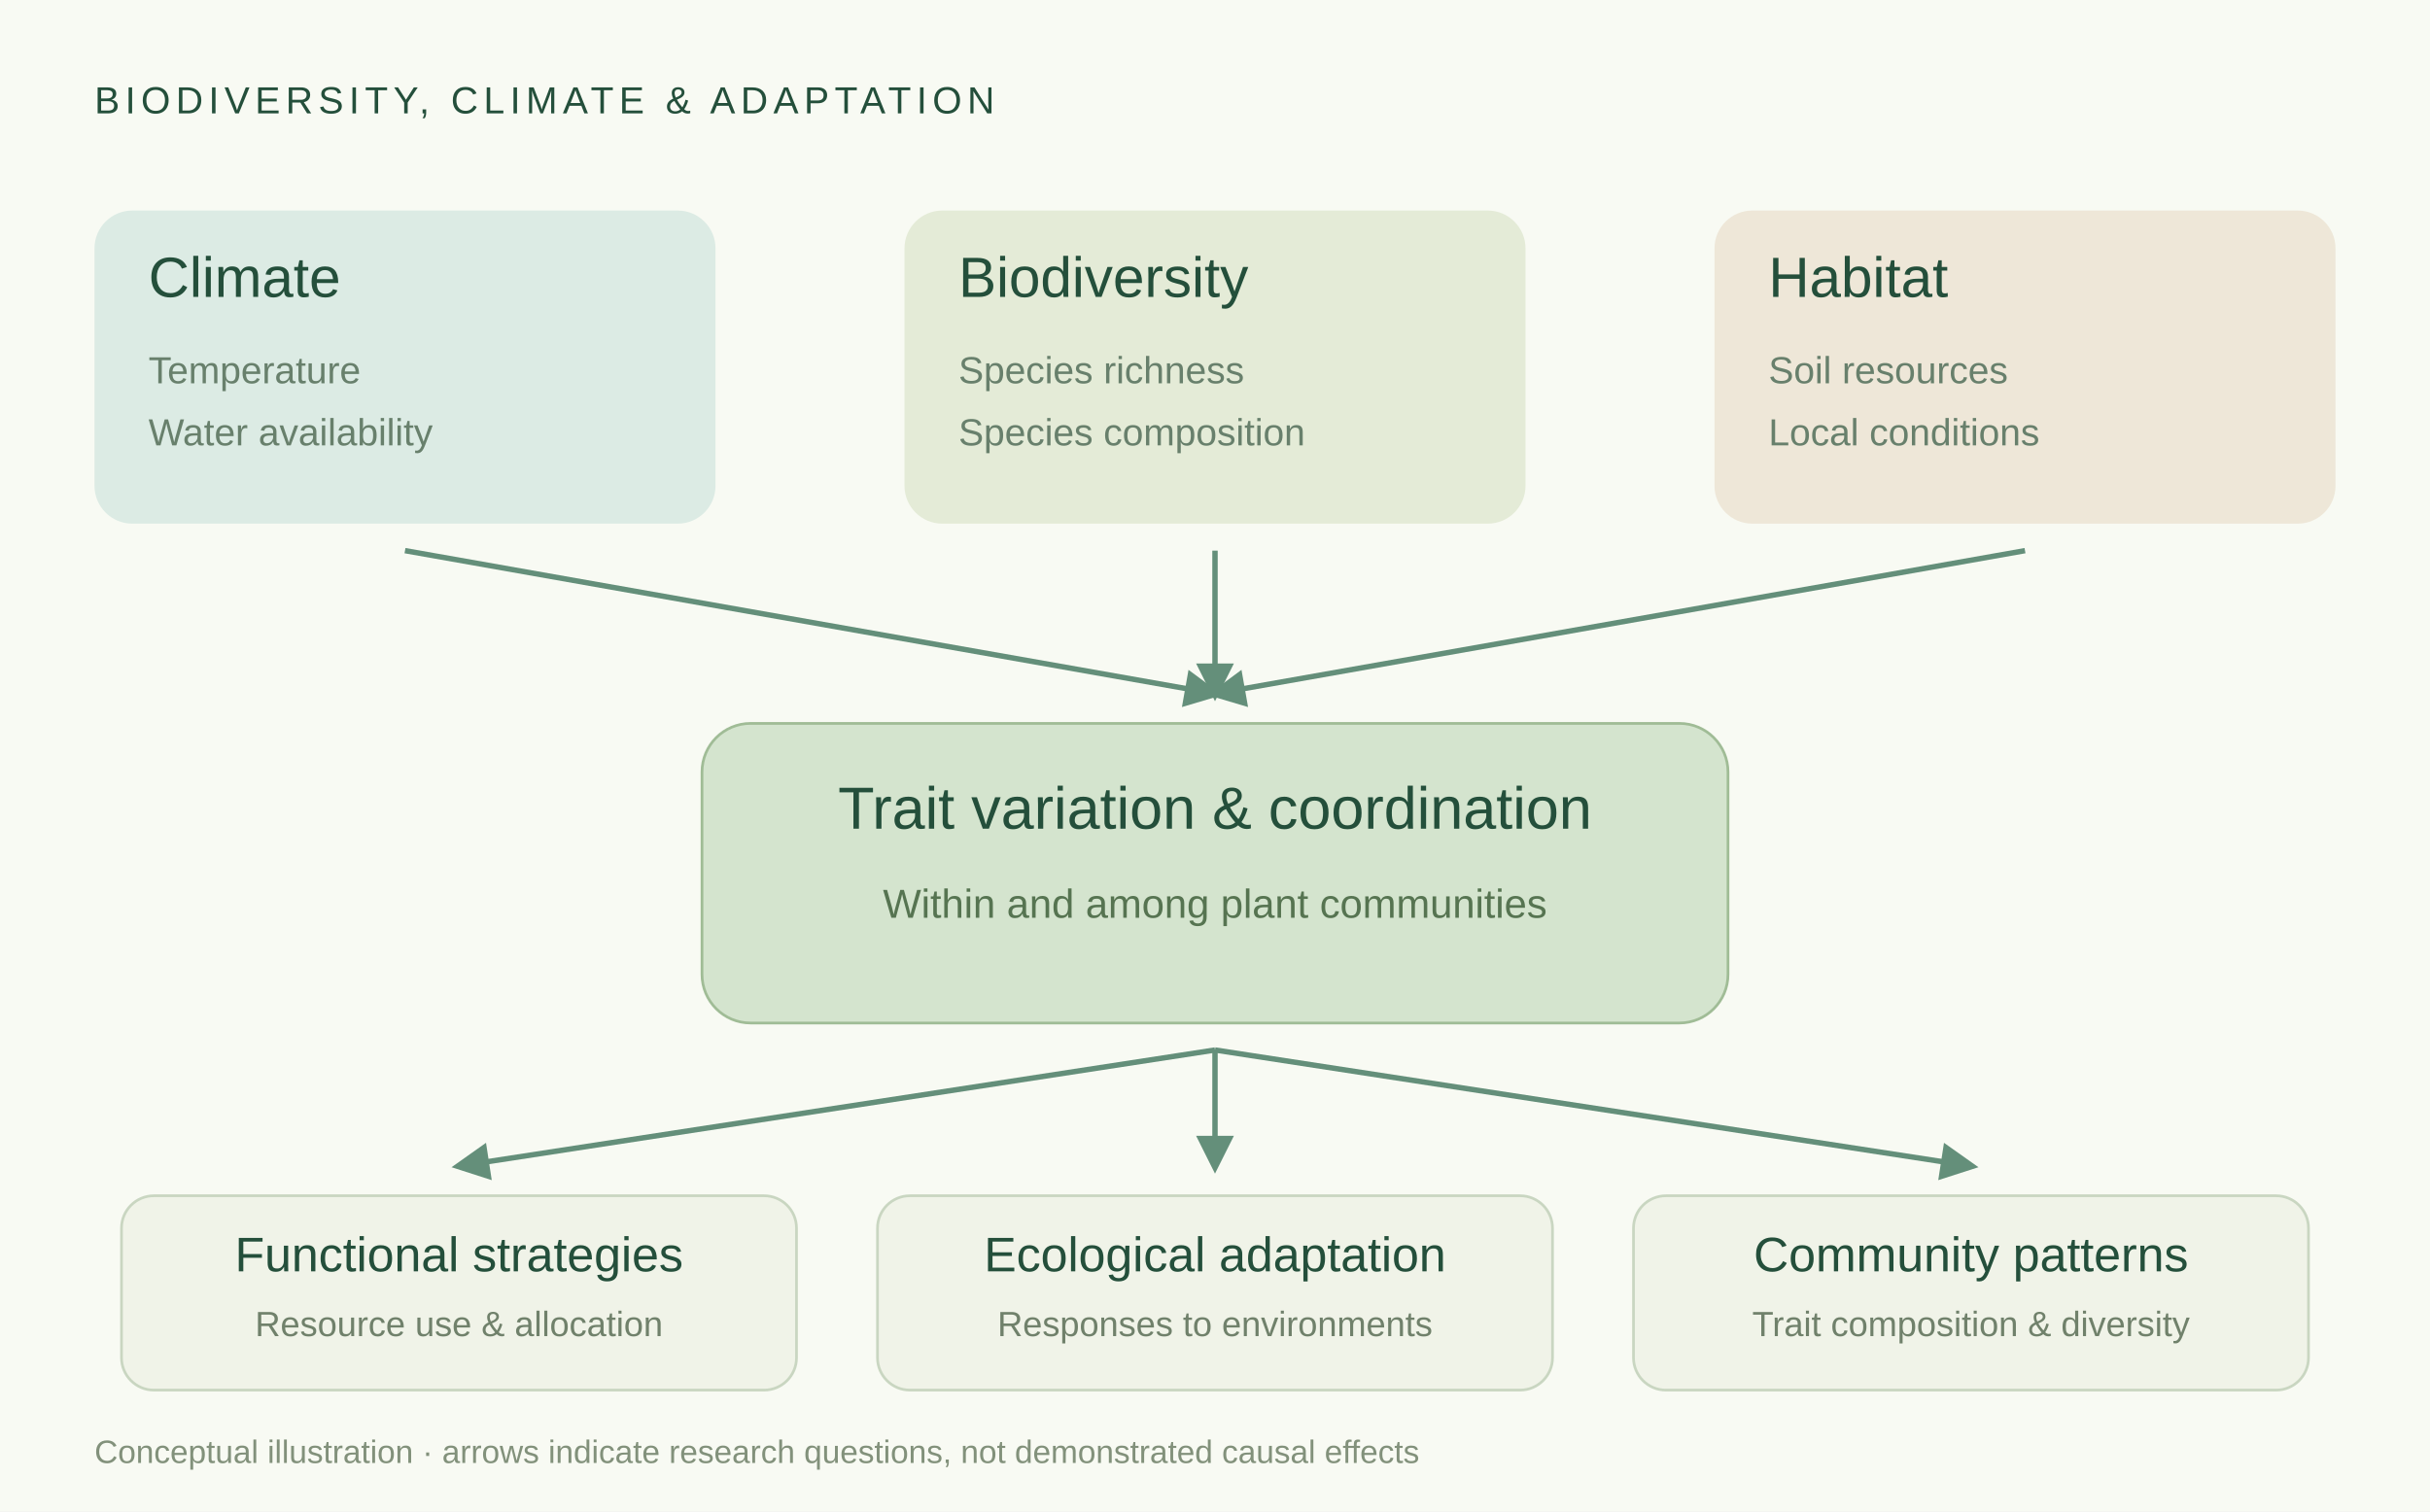
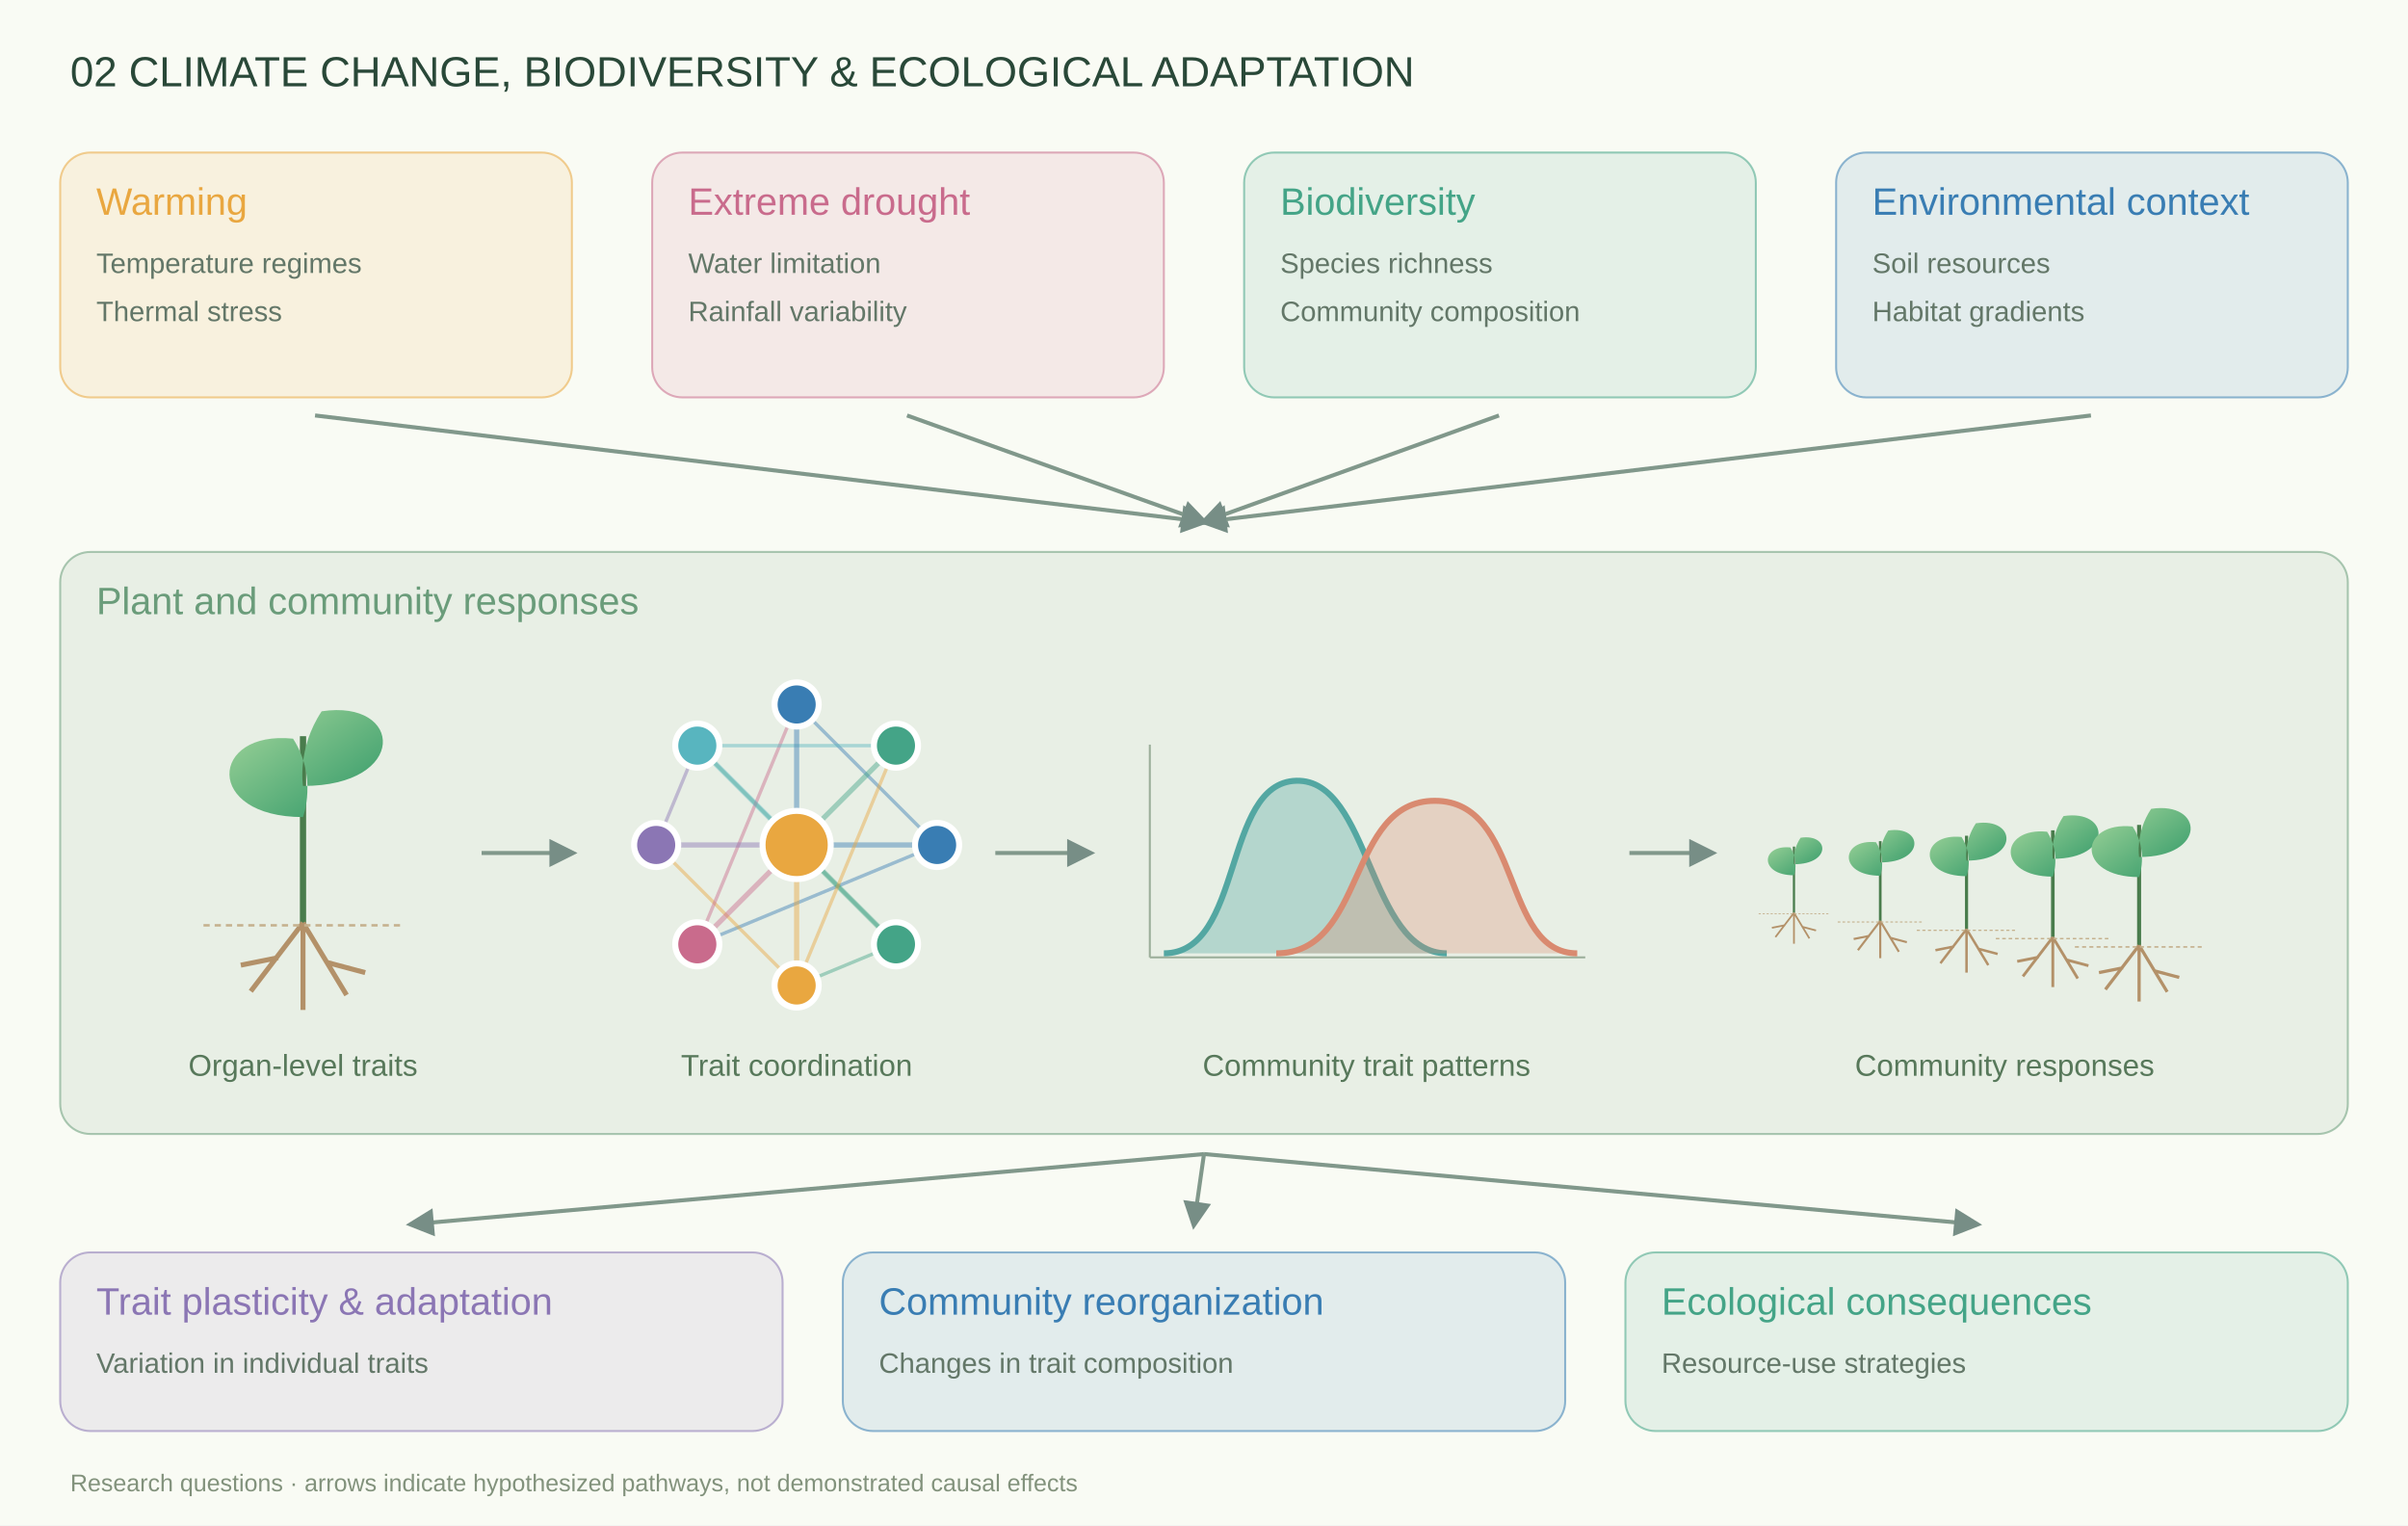
- <svg xmlns="http://www.w3.org/2000/svg" viewBox="0 0 900 560" role="img" aria-label="Conceptual framework linking biodiversity climate and adaptation">
+ <svg xmlns="http://www.w3.org/2000/svg" viewBox="0 0 1200 760" role="img" aria-label="02  CLIMATE CHANGE, BIODIVERSITY &amp; ECOLOGICAL ADAPTATION">
  <defs>
-     <marker id="arrow" viewBox="0 0 10 10" refX="8" refY="5" markerWidth="7" markerHeight="7" orient="auto-start-reverse">
-       <path d="M0 0L10 5L0 10Z" fill="#648f7a" />
+     <marker id="arr" viewBox="0 0 10 10" refX="8" refY="5" markerWidth="7" markerHeight="7" orient="auto">
+       <path d="M0 0L10 5L0 10Z" fill="#778e86" />
    </marker>
    <linearGradient id="leaf" x2="1" y2="1">
-       <stop stop-color="#b9d5a2" />
-       <stop offset="1" stop-color="#4f8961" />
+       <stop stop-color="#a5d79c" />
+       <stop offset="1" stop-color="#2b9565" />
    </linearGradient>
  </defs>
-   <rect width="900" height="560" fill="#f8faf3" />
-   <g font-family="Arial,sans-serif" fill="#244f3b">
-     <text x="35" y="42" font-size="14" fill="#244f3b" letter-spacing="2">BIODIVERSITY, CLIMATE &amp; ADAPTATION</text>
-     <rect x="35" y="78" width="230" height="116" rx="14" fill="#dcebe4" />
-     <text x="55" y="110" font-size="21" fill="#244f3b">Climate</text>
-     <text x="55" y="142" font-size="14" fill="#68806c">Temperature</text>
-     <text x="55" y="165" font-size="14" fill="#68806c">Water availability</text>
-     <rect x="335" y="78" width="230" height="116" rx="14" fill="#e4ebd7" />
-     <text x="355" y="110" font-size="21" fill="#244f3b">Biodiversity</text>
-     <text x="355" y="142" font-size="14" fill="#68806c">Species richness</text>
-     <text x="355" y="165" font-size="14" fill="#68806c">Species composition</text>
-     <rect x="635" y="78" width="230" height="116" rx="14" fill="#eee7d8" />
-     <text x="655" y="110" font-size="21" fill="#244f3b">Habitat</text>
-     <text x="655" y="142" font-size="14" fill="#68806c">Soil resources</text>
-     <text x="655" y="165" font-size="14" fill="#68806c">Local conditions</text>
-     <path d="M150 204L450 257" stroke="#648f7a" stroke-width="2" marker-end="url(#arrow)" fill="none" />
-     <path d="M450 204L450 257" stroke="#648f7a" stroke-width="2" marker-end="url(#arrow)" fill="none" />
-     <path d="M750 204L450 257" stroke="#648f7a" stroke-width="2" marker-end="url(#arrow)" fill="none" />
-     <rect x="260" y="268" width="380" height="111" rx="18" fill="#d4e4ce" stroke="#a0bc96" />
-     <text x="450" y="307" font-size="22" fill="#244f3b" text-anchor="middle">Trait variation &amp; coordination</text>
-     <text x="450" y="340" font-size="15" fill="#567451" text-anchor="middle">Within and among plant communities</text>
-     <path d="M450 389L170 432" stroke="#648f7a" stroke-width="2" marker-end="url(#arrow)" fill="none" />
-     <path d="M450 389L450 432" stroke="#648f7a" stroke-width="2" marker-end="url(#arrow)" fill="none" />
-     <path d="M450 389L730 432" stroke="#648f7a" stroke-width="2" marker-end="url(#arrow)" fill="none" />
-     <rect x="45" y="443" width="250" height="72" rx="12" fill="#f0f3e8" stroke="#c9d6c1" />
-     <text x="170" y="471" font-size="18" fill="#244f3b" text-anchor="middle">Functional strategies</text>
-     <text x="170" y="495" font-size="13" fill="#70816b" text-anchor="middle">Resource use &amp; allocation</text>
-     <rect x="325" y="443" width="250" height="72" rx="12" fill="#f0f3e8" stroke="#c9d6c1" />
-     <text x="450" y="471" font-size="18" fill="#244f3b" text-anchor="middle">Ecological adaptation</text>
-     <text x="450" y="495" font-size="13" fill="#70816b" text-anchor="middle">Responses to environments</text>
-     <rect x="605" y="443" width="250" height="72" rx="12" fill="#f0f3e8" stroke="#c9d6c1" />
-     <text x="730" y="471" font-size="18" fill="#244f3b" text-anchor="middle">Community patterns</text>
-     <text x="730" y="495" font-size="13" fill="#70816b" text-anchor="middle">Trait composition &amp; diversity</text>
-     <text x="35" y="542" font-size="12" fill="#82917b">Conceptual illustration · arrows indicate research questions, not demonstrated causal effects</text>
+   <rect width="1200" height="760" fill="#f9fbf4" />
+   <text x="35" y="43" font-family="Arial,sans-serif" font-size="21" fill="#294838" text-anchor="start">02  CLIMATE CHANGE, BIODIVERSITY &amp; ECOLOGICAL ADAPTATION</text>
+   <rect x="30" y="76" width="255" height="122" rx="15" fill="#e9a740" fill-opacity=".12" stroke="#e9a740" stroke-opacity=".55" />
+   <text x="48" y="107" font-family="Arial,sans-serif" font-size="19" fill="#e9a740" text-anchor="start">Warming</text>
+   <text x="48" y="136" font-family="Arial,sans-serif" font-size="14" fill="#637768" text-anchor="start">Temperature regimes</text>
+   <text x="48" y="160" font-family="Arial,sans-serif" font-size="14" fill="#637768" text-anchor="start">Thermal stress</text>
+   <rect x="325" y="76" width="255" height="122" rx="15" fill="#c96b8c" fill-opacity=".12" stroke="#c96b8c" stroke-opacity=".55" />
+   <text x="343" y="107" font-family="Arial,sans-serif" font-size="19" fill="#c96b8c" text-anchor="start">Extreme drought</text>
+   <text x="343" y="136" font-family="Arial,sans-serif" font-size="14" fill="#637768" text-anchor="start">Water limitation</text>
+   <text x="343" y="160" font-family="Arial,sans-serif" font-size="14" fill="#637768" text-anchor="start">Rainfall variability</text>
+   <rect x="620" y="76" width="255" height="122" rx="15" fill="#44a487" fill-opacity=".12" stroke="#44a487" stroke-opacity=".55" />
+   <text x="638" y="107" font-family="Arial,sans-serif" font-size="19" fill="#44a487" text-anchor="start">Biodiversity</text>
+   <text x="638" y="136" font-family="Arial,sans-serif" font-size="14" fill="#637768" text-anchor="start">Species richness</text>
+   <text x="638" y="160" font-family="Arial,sans-serif" font-size="14" fill="#637768" text-anchor="start">Community composition</text>
+   <rect x="915" y="76" width="255" height="122" rx="15" fill="#397db3" fill-opacity=".12" stroke="#397db3" stroke-opacity=".55" />
+   <text x="933" y="107" font-family="Arial,sans-serif" font-size="19" fill="#397db3" text-anchor="start">Environmental context</text>
+   <text x="933" y="136" font-family="Arial,sans-serif" font-size="14" fill="#637768" text-anchor="start">Soil resources</text>
+   <text x="933" y="160" font-family="Arial,sans-serif" font-size="14" fill="#637768" text-anchor="start">Habitat gradients</text>
+   <path d="M157 207L600 260" stroke="#81988b" stroke-width="2" marker-end="url(#arr)" fill="none" />
+   <path d="M452 207L600 260" stroke="#81988b" stroke-width="2" marker-end="url(#arr)" fill="none" />
+   <path d="M747 207L600 260" stroke="#81988b" stroke-width="2" marker-end="url(#arr)" fill="none" />
+   <path d="M1042 207L600 260" stroke="#81988b" stroke-width="2" marker-end="url(#arr)" fill="none" />
+   <rect x="30" y="275" width="1140" height="290" rx="15" fill="#6a9c7a" fill-opacity=".12" stroke="#6a9c7a" stroke-opacity=".55" />
+   <text x="48" y="306" font-family="Arial,sans-serif" font-size="19" fill="#6a9c7a" text-anchor="start">Plant and community responses</text>
+   <g transform="translate(151 404) scale(0.62)">
+     <path d="M0 90V-60" stroke="#497c4c" stroke-width="5" />
+     <path d="M0 5C-80 5-75-65-8-58C12-27 0 5 0 5ZM0-20C85-20 81-90 15-80C-5-50 0-20 0-20Z" fill="url(#leaf)" />
+     <path d="M0 90L-42 145M0 90L35 148M0 90V160M-20 118L-50 124M20 122L50 130" stroke="#b39169" stroke-width="4" fill="none" />
+     <path d="M-80 92H80" stroke="#c5b18e" stroke-width="2" stroke-dasharray="5 4" />
  </g>
+   <text x="151" y="536" font-family="Arial,sans-serif" font-size="15" fill="#57785a" text-anchor="middle">Organ-level traits</text>
+   <path d="M240 425L285 425" stroke="#81988b" stroke-width="2" marker-end="url(#arr)" fill="none" />
+   <line x1="467.0" y1="421.0" x2="347.503" y2="470.497" stroke="#397db3" opacity=".45" stroke-width="1.7" />
+   <line x1="467.0" y1="421.0" x2="397.0" y2="351.0" stroke="#397db3" opacity=".45" stroke-width="1.7" />
+   <line x1="467.0" y1="421.0" x2="397" y2="421" stroke="#397db3" opacity=".45" stroke-width="2.6" />
+   <line x1="446.497" y1="470.497" x2="397.0" y2="491.0" stroke="#44a487" opacity=".45" stroke-width="1.7" />
+   <line x1="446.497" y1="470.497" x2="347.503" y2="371.503" stroke="#44a487" opacity=".45" stroke-width="1.7" />
+   <line x1="446.497" y1="470.497" x2="397" y2="421" stroke="#44a487" opacity=".45" stroke-width="2.6" />
+   <line x1="397.0" y1="491.0" x2="327.0" y2="421.0" stroke="#e9a740" opacity=".45" stroke-width="1.7" />
+   <line x1="397.0" y1="491.0" x2="446.497" y2="371.503" stroke="#e9a740" opacity=".45" stroke-width="1.7" />
+   <line x1="397.0" y1="491.0" x2="397" y2="421" stroke="#e9a740" opacity=".45" stroke-width="2.6" />
+   <line x1="347.503" y1="470.497" x2="397.0" y2="351.0" stroke="#c96b8c" opacity=".45" stroke-width="1.7" />
+   <line x1="347.503" y1="470.497" x2="397" y2="421" stroke="#c96b8c" opacity=".45" stroke-width="2.6" />
+   <line x1="327.0" y1="421.0" x2="347.503" y2="371.503" stroke="#8b76b4" opacity=".45" stroke-width="1.7" />
+   <line x1="327.0" y1="421.0" x2="397" y2="421" stroke="#8b76b4" opacity=".45" stroke-width="2.6" />
+   <line x1="347.503" y1="371.503" x2="446.497" y2="371.503" stroke="#58b5bf" opacity=".45" stroke-width="1.7" />
+   <line x1="347.503" y1="371.503" x2="397" y2="421" stroke="#58b5bf" opacity=".45" stroke-width="2.6" />
+   <line x1="397.0" y1="351.0" x2="397" y2="421" stroke="#397db3" opacity=".45" stroke-width="2.6" />
+   <line x1="446.497" y1="371.503" x2="397" y2="421" stroke="#44a487" opacity=".45" stroke-width="2.6" />
+   <circle cx="467.0" cy="421.0" r="11" fill="#397db3" stroke="white" stroke-width="3" />
+   <circle cx="446.497" cy="470.497" r="11" fill="#44a487" stroke="white" stroke-width="3" />
+   <circle cx="397.0" cy="491.0" r="11" fill="#e9a740" stroke="white" stroke-width="3" />
+   <circle cx="347.503" cy="470.497" r="11" fill="#c96b8c" stroke="white" stroke-width="3" />
+   <circle cx="327.0" cy="421.0" r="11" fill="#8b76b4" stroke="white" stroke-width="3" />
+   <circle cx="347.503" cy="371.503" r="11" fill="#58b5bf" stroke="white" stroke-width="3" />
+   <circle cx="397.0" cy="351.0" r="11" fill="#397db3" stroke="white" stroke-width="3" />
+   <circle cx="446.497" cy="371.503" r="11" fill="#44a487" stroke="white" stroke-width="3" />
+   <circle cx="397" cy="421" r="17" fill="#e9a740" stroke="white" stroke-width="3" />
+   <text x="397" y="536" font-family="Arial,sans-serif" font-size="15" fill="#57785a" text-anchor="middle">Trait coordination</text>
+   <path d="M496 425L543 425" stroke="#81988b" stroke-width="2" marker-end="url(#arr)" fill="none" />
+   <path d="M573 477H790M573 477V371" stroke="#9caf9a" fill="none" />
+   <path d="M580 475C620 475 609 390 646 389S682 475 721 475" fill="#53a7a2" fill-opacity=".35" stroke="#53a7a2" stroke-width="3" />
+   <path d="M636 475C681 475 671 399 715 399S748 475 786 475" fill="#d98a70" fill-opacity=".3" stroke="#d98a70" stroke-width="3" />
+   <text x="681" y="536" font-family="Arial,sans-serif" font-size="15" fill="#57785a" text-anchor="middle">Community trait patterns</text>
+   <path d="M812 425L853 425" stroke="#81988b" stroke-width="2" marker-end="url(#arr)" fill="none" />
+   <g transform="translate(894 435) scale(0.22)">
+     <path d="M0 90V-60" stroke="#497c4c" stroke-width="5" />
+     <path d="M0 5C-80 5-75-65-8-58C12-27 0 5 0 5ZM0-20C85-20 81-90 15-80C-5-50 0-20 0-20Z" fill="url(#leaf)" />
+     <path d="M0 90L-42 145M0 90L35 148M0 90V160M-20 118L-50 124M20 122L50 130" stroke="#b39169" stroke-width="4" fill="none" />
+     <path d="M-80 92H80" stroke="#c5b18e" stroke-width="2" stroke-dasharray="5 4" />
+   </g>
+   <g transform="translate(937 435) scale(0.265)">
+     <path d="M0 90V-60" stroke="#497c4c" stroke-width="5" />
+     <path d="M0 5C-80 5-75-65-8-58C12-27 0 5 0 5ZM0-20C85-20 81-90 15-80C-5-50 0-20 0-20Z" fill="url(#leaf)" />
+     <path d="M0 90L-42 145M0 90L35 148M0 90V160M-20 118L-50 124M20 122L50 130" stroke="#b39169" stroke-width="4" fill="none" />
+     <path d="M-80 92H80" stroke="#c5b18e" stroke-width="2" stroke-dasharray="5 4" />
+   </g>
+   <g transform="translate(980 435) scale(0.31)">
+     <path d="M0 90V-60" stroke="#497c4c" stroke-width="5" />
+     <path d="M0 5C-80 5-75-65-8-58C12-27 0 5 0 5ZM0-20C85-20 81-90 15-80C-5-50 0-20 0-20Z" fill="url(#leaf)" />
+     <path d="M0 90L-42 145M0 90L35 148M0 90V160M-20 118L-50 124M20 122L50 130" stroke="#b39169" stroke-width="4" fill="none" />
+     <path d="M-80 92H80" stroke="#c5b18e" stroke-width="2" stroke-dasharray="5 4" />
+   </g>
+   <g transform="translate(1023 435) scale(0.355)">
+     <path d="M0 90V-60" stroke="#497c4c" stroke-width="5" />
+     <path d="M0 5C-80 5-75-65-8-58C12-27 0 5 0 5ZM0-20C85-20 81-90 15-80C-5-50 0-20 0-20Z" fill="url(#leaf)" />
+     <path d="M0 90L-42 145M0 90L35 148M0 90V160M-20 118L-50 124M20 122L50 130" stroke="#b39169" stroke-width="4" fill="none" />
+     <path d="M-80 92H80" stroke="#c5b18e" stroke-width="2" stroke-dasharray="5 4" />
+   </g>
+   <g transform="translate(1066 435) scale(0.4)">
+     <path d="M0 90V-60" stroke="#497c4c" stroke-width="5" />
+     <path d="M0 5C-80 5-75-65-8-58C12-27 0 5 0 5ZM0-20C85-20 81-90 15-80C-5-50 0-20 0-20Z" fill="url(#leaf)" />
+     <path d="M0 90L-42 145M0 90L35 148M0 90V160M-20 118L-50 124M20 122L50 130" stroke="#b39169" stroke-width="4" fill="none" />
+     <path d="M-80 92H80" stroke="#c5b18e" stroke-width="2" stroke-dasharray="5 4" />
+   </g>
+   <text x="999" y="536" font-family="Arial,sans-serif" font-size="15" fill="#57785a" text-anchor="middle">Community responses</text>
+   <path d="M600 575L205 610" stroke="#81988b" stroke-width="2" marker-end="url(#arr)" fill="none" />
+   <rect x="30" y="624" width="360" height="89" rx="15" fill="#8b76b4" fill-opacity=".12" stroke="#8b76b4" stroke-opacity=".55" />
+   <text x="48" y="655" font-family="Arial,sans-serif" font-size="19" fill="#8b76b4" text-anchor="start">Trait plasticity &amp; adaptation</text>
+   <text x="48" y="684" font-family="Arial,sans-serif" font-size="14" fill="#637768" text-anchor="start">Variation in individual traits</text>
+   <path d="M600 575L595 610" stroke="#81988b" stroke-width="2" marker-end="url(#arr)" fill="none" />
+   <rect x="420" y="624" width="360" height="89" rx="15" fill="#397db3" fill-opacity=".12" stroke="#397db3" stroke-opacity=".55" />
+   <text x="438" y="655" font-family="Arial,sans-serif" font-size="19" fill="#397db3" text-anchor="start">Community reorganization</text>
+   <text x="438" y="684" font-family="Arial,sans-serif" font-size="14" fill="#637768" text-anchor="start">Changes in trait composition</text>
+   <path d="M600 575L985 610" stroke="#81988b" stroke-width="2" marker-end="url(#arr)" fill="none" />
+   <rect x="810" y="624" width="360" height="89" rx="15" fill="#44a487" fill-opacity=".12" stroke="#44a487" stroke-opacity=".55" />
+   <text x="828" y="655" font-family="Arial,sans-serif" font-size="19" fill="#44a487" text-anchor="start">Ecological consequences</text>
+   <text x="828" y="684" font-family="Arial,sans-serif" font-size="14" fill="#637768" text-anchor="start">Resource-use strategies</text>
+   <text x="35" y="743" font-family="Arial,sans-serif" font-size="12" fill="#82927c" text-anchor="start">Research questions · arrows indicate hypothesized pathways, not demonstrated causal effects</text>
</svg>
